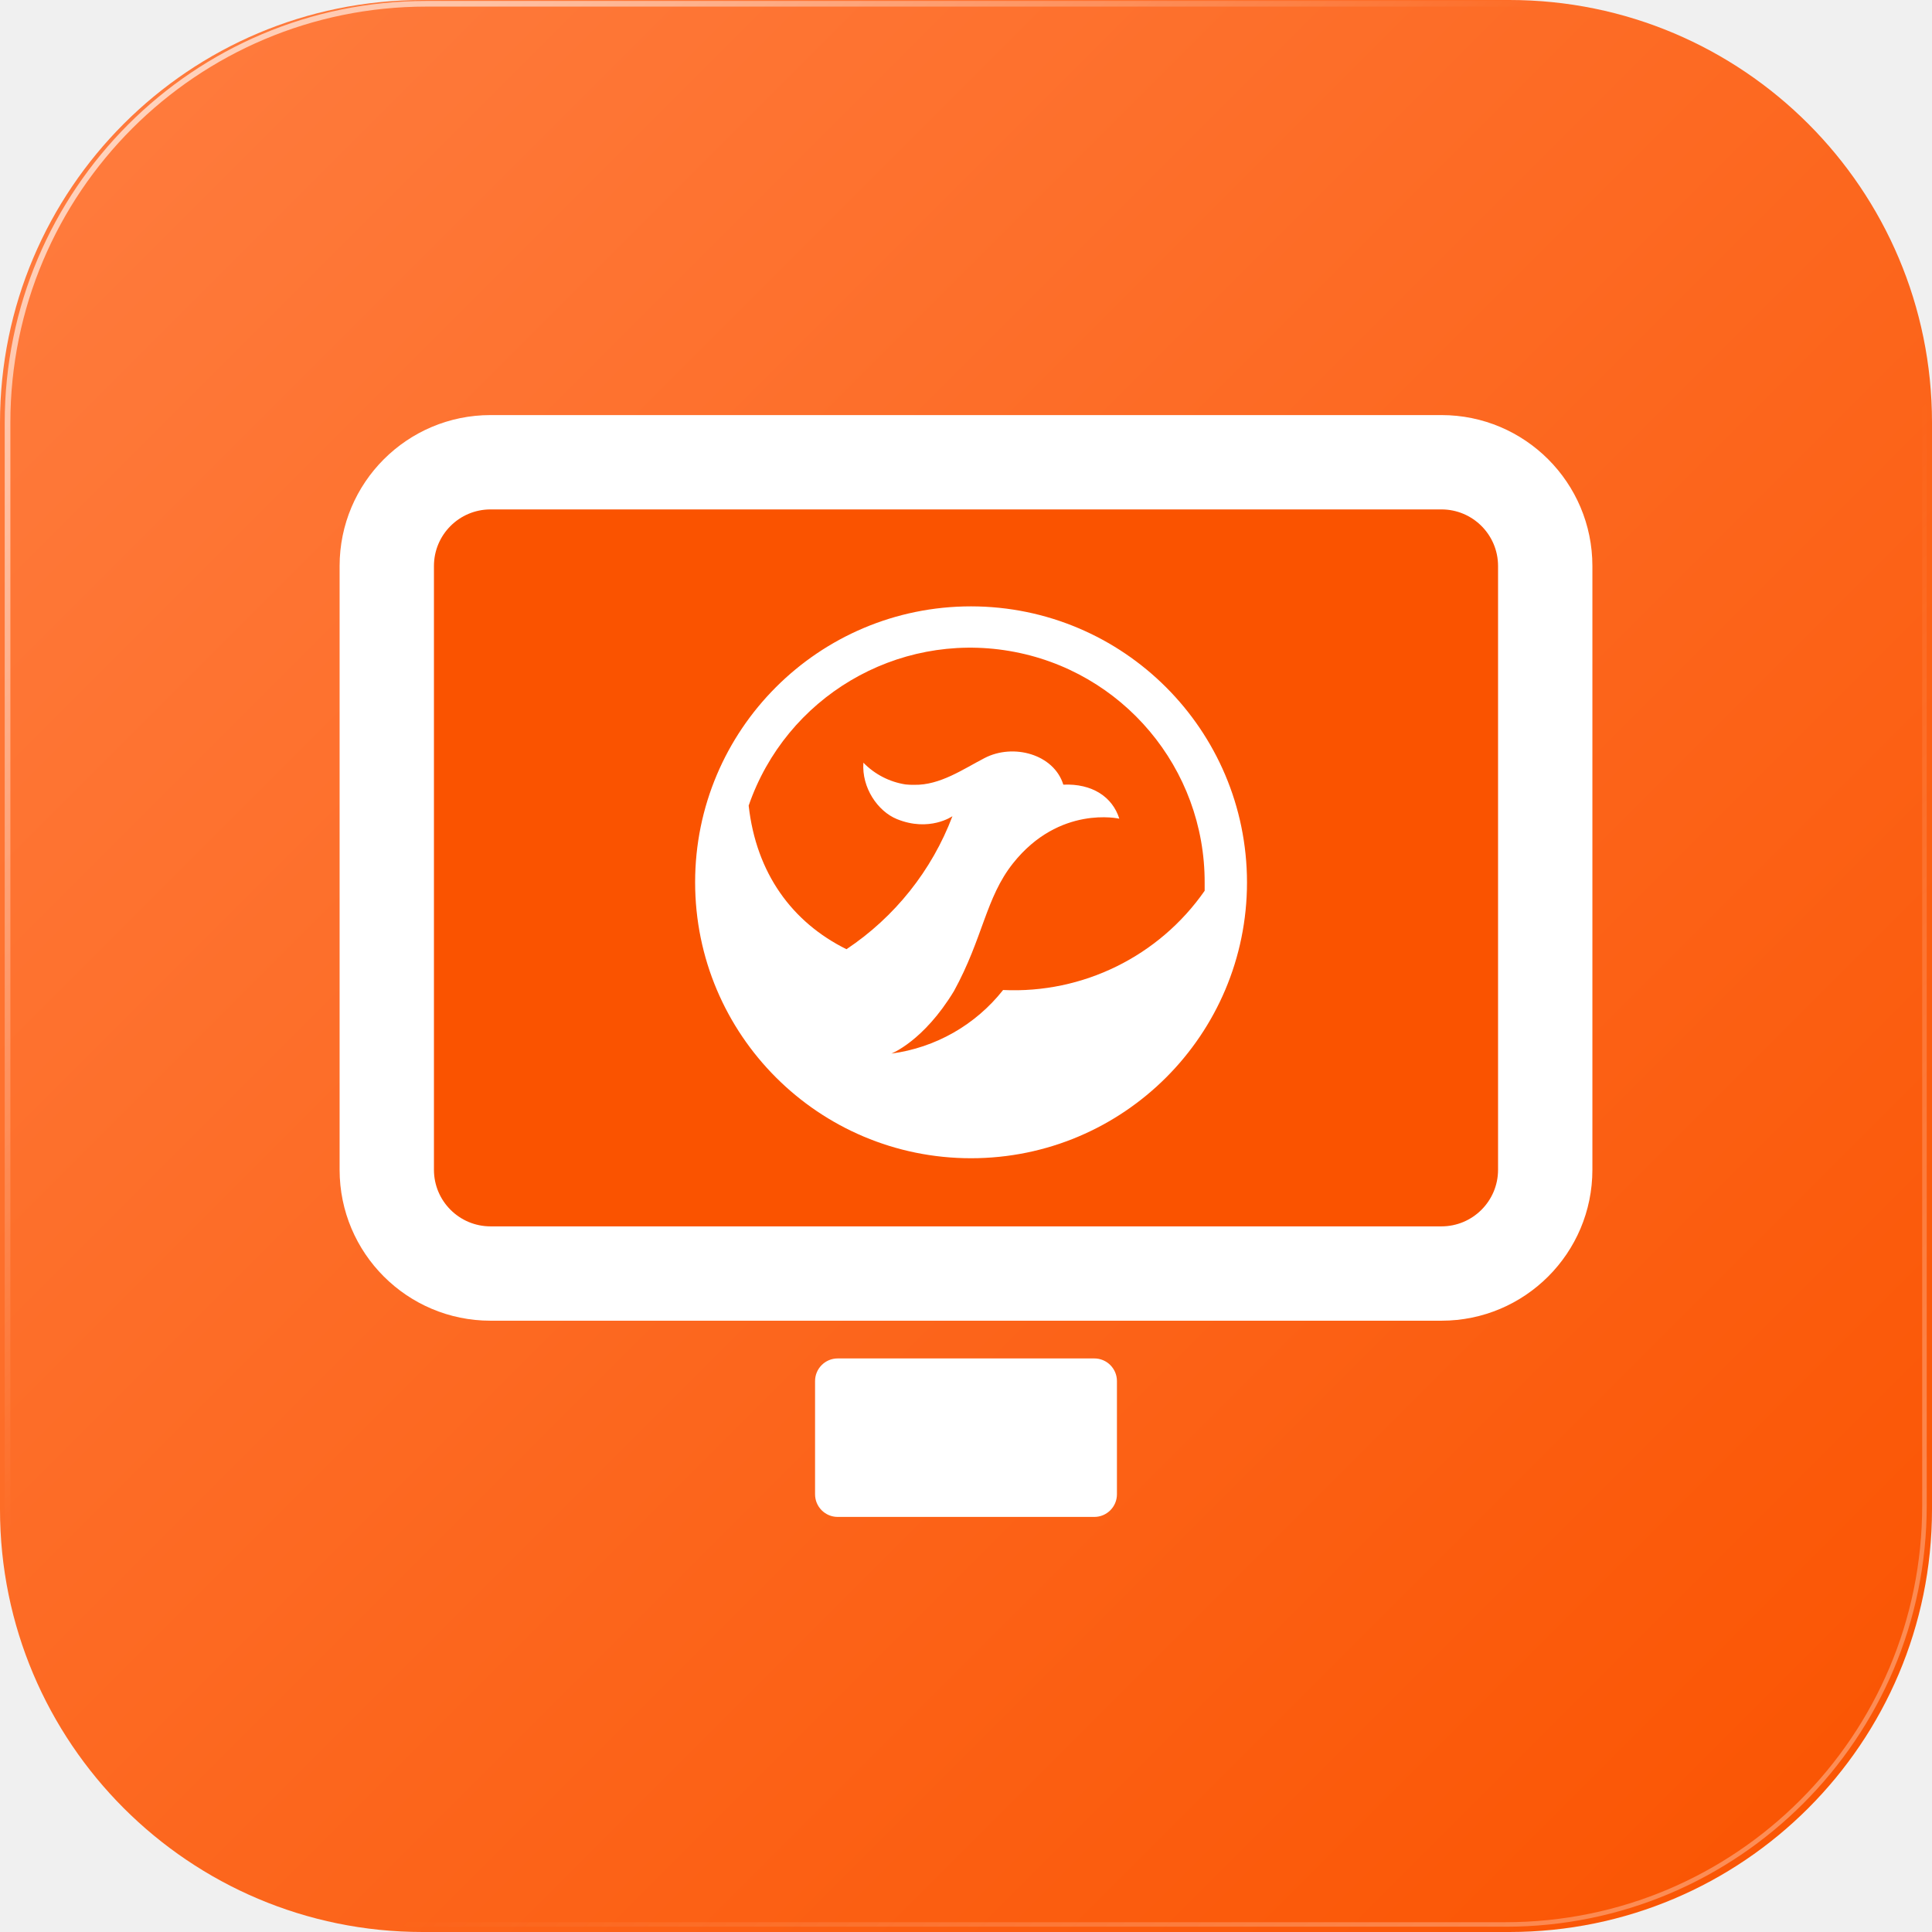
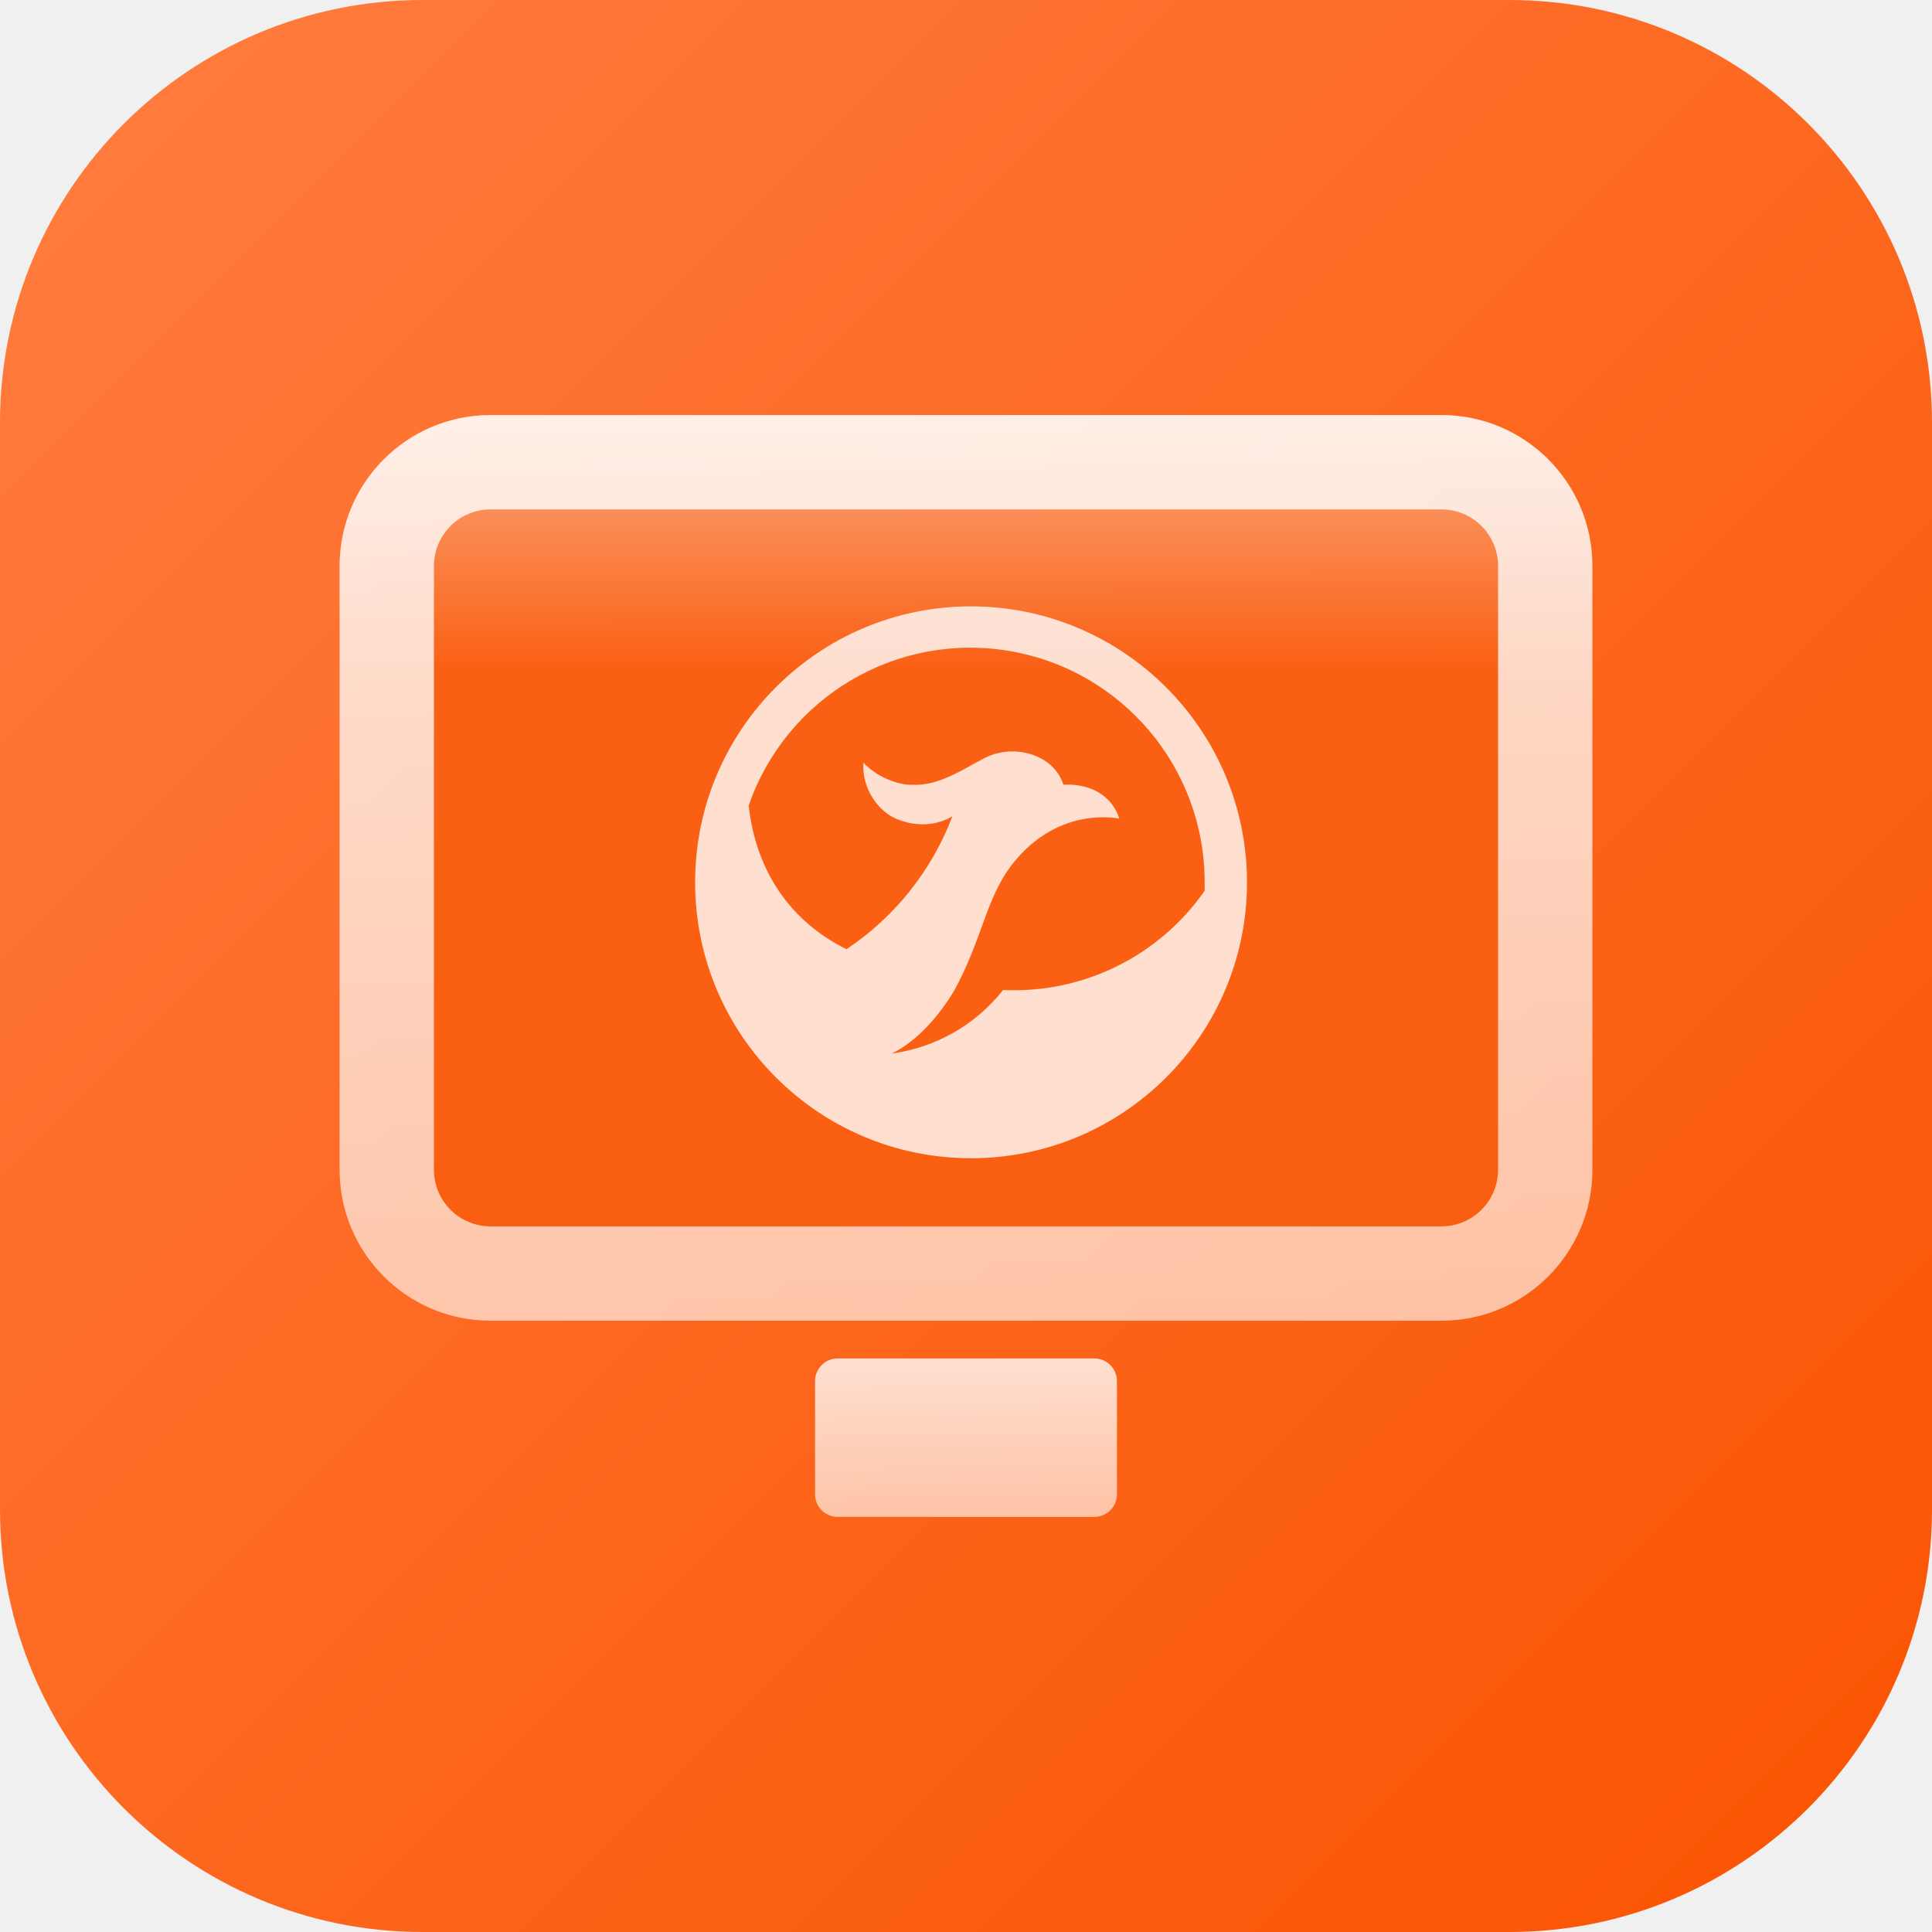
<svg xmlns="http://www.w3.org/2000/svg" width="512" height="512" viewBox="0 0 512 512">
  <defs>
    <linearGradient id="bg" x1="0%" y1="0%" x2="100%" y2="100%">
      <stop offset="0%" stop-color="#FF7D40" />
      <stop offset="100%" stop-color="#FA5300" />
    </linearGradient>
-     <linearGradient id="topGlow" x1="0%" y1="0%" x2="100%" y2="100%">
-       <stop offset="0%" stop-color="#FFFFFF" stop-opacity="0.8" />
-       <stop offset="40%" stop-color="#FFFFFF" stop-opacity="0" />
+     <linearGradient id="frostedGlass" x1="0%" y1="0%" x2="0%" y2="100%">
+       <stop offset="0%" stop-color="#FFFFFF" stop-opacity="0.9" />
+       <stop offset="100%" stop-color="#FFFFFF" stop-opacity="0.7" />
    </linearGradient>
-     <linearGradient id="bottomGlow" x1="100%" y1="100%" x2="0%" y2="0%">
-       <stop offset="0%" stop-color="#FFFFFF" stop-opacity="0.4" />
-       <stop offset="40%" stop-color="#FFFFFF" stop-opacity="0" />
+     <linearGradient id="specular" x1="0%" y1="0%" x2="0%" y2="100%">
+       <stop offset="0%" stop-color="#FFFFFF" stop-opacity="0.9" />
+       <stop offset="45%" stop-color="#FFFFFF" stop-opacity="0" />
    </linearGradient>
  </defs>
  <rect width="512" height="512" rx="112" fill="url(#bg)" />
-   <rect x="2" y="1" width="508" height="508" rx="111" fill="none" stroke="url(#topGlow)" stroke-width="1.5" />
-   <rect x="2" y="2" width="508" height="508" rx="111" fill="none" stroke="url(#bottomGlow)" stroke-width="1.2" />
-   <g fill="#FFFFFF">
-     <rect x="90" y="110" width="332" height="240" rx="40" />
-     <rect x="115" y="135" width="282" height="190" rx="15" fill="#FA5300" />
-     <g transform="translate(182, 160) scale(1.08)" fill="#FFFFFF">
-       <path d="M69.75.64a67.71,67.71,0,1,0,67.72,67.71A67.79,67.79,0,0,0,69.75.64m7.87,94.14a41.93,41.93,0,0,1-27.42,15.6s7.88-3,15.36-15.33C72.72,82,73.33,72.14,80.07,63.67c11.39-14.32,26.07-10.93,26.07-10.93-1.69-5.36-6.67-8.66-13.74-8.35-2.3-7.45-12.25-10.21-19.34-6.52-5.27,2.73-10.93,6.69-17.25,6.56a16.63,16.63,0,0,1-2.11-.09A18.36,18.36,0,0,1,43.34,39c-.44,6.15,3.52,11.91,8.2,13.83,8,3.27,13.65-.7,13.65-.7a68.36,68.36,0,0,1-26,32.64c-13.35-6.61-22.15-18.65-24-35.24A57.52,57.52,0,0,1,127.08,68.52c0,.64,0,1.27,0,1.91A57,57,0,0,1,77.62,94.78" />
-     </g>
-     <rect x="216" y="360" width="80" height="42" rx="6" />
+   <g opacity="0.88">
+     <rect x="90" y="110" width="332" height="240" rx="40" fill="url(#frostedGlass)" />
+     <rect x="216" y="360" width="80" height="42" rx="6" fill="url(#frostedGlass)" />
  </g>
+   <rect x="115" y="135" width="282" height="190" rx="15" fill="#FA5300" opacity="0.9" />
+   <g transform="translate(182, 160) scale(1.08)" fill="#FFFFFF" opacity="0.8">
+     <path d="M69.75.64a67.71,67.71,0,1,0,67.72,67.71A67.79,67.79,0,0,0,69.75.64m7.87,94.14a41.93,41.93,0,0,1-27.42,15.6s7.88-3,15.36-15.33C72.72,82,73.33,72.14,80.07,63.67c11.39-14.32,26.07-10.93,26.07-10.93-1.69-5.36-6.67-8.66-13.74-8.35-2.3-7.45-12.25-10.21-19.34-6.52-5.27,2.73-10.93,6.69-17.25,6.56a16.63,16.63,0,0,1-2.11-.09A18.36,18.36,0,0,1,43.34,39c-.44,6.15,3.52,11.91,8.2,13.83,8,3.27,13.65-.7,13.65-.7a68.36,68.36,0,0,1-26,32.64c-13.35-6.61-22.15-18.65-24-35.24A57.52,57.52,0,0,1,127.08,68.52c0,.64,0,1.27,0,1.91A57,57,0,0,1,77.62,94.78" />
+   </g>
+   <rect x="90" y="110" width="332" height="150" rx="40" fill="url(#specular)" opacity="0.5" />
</svg>
